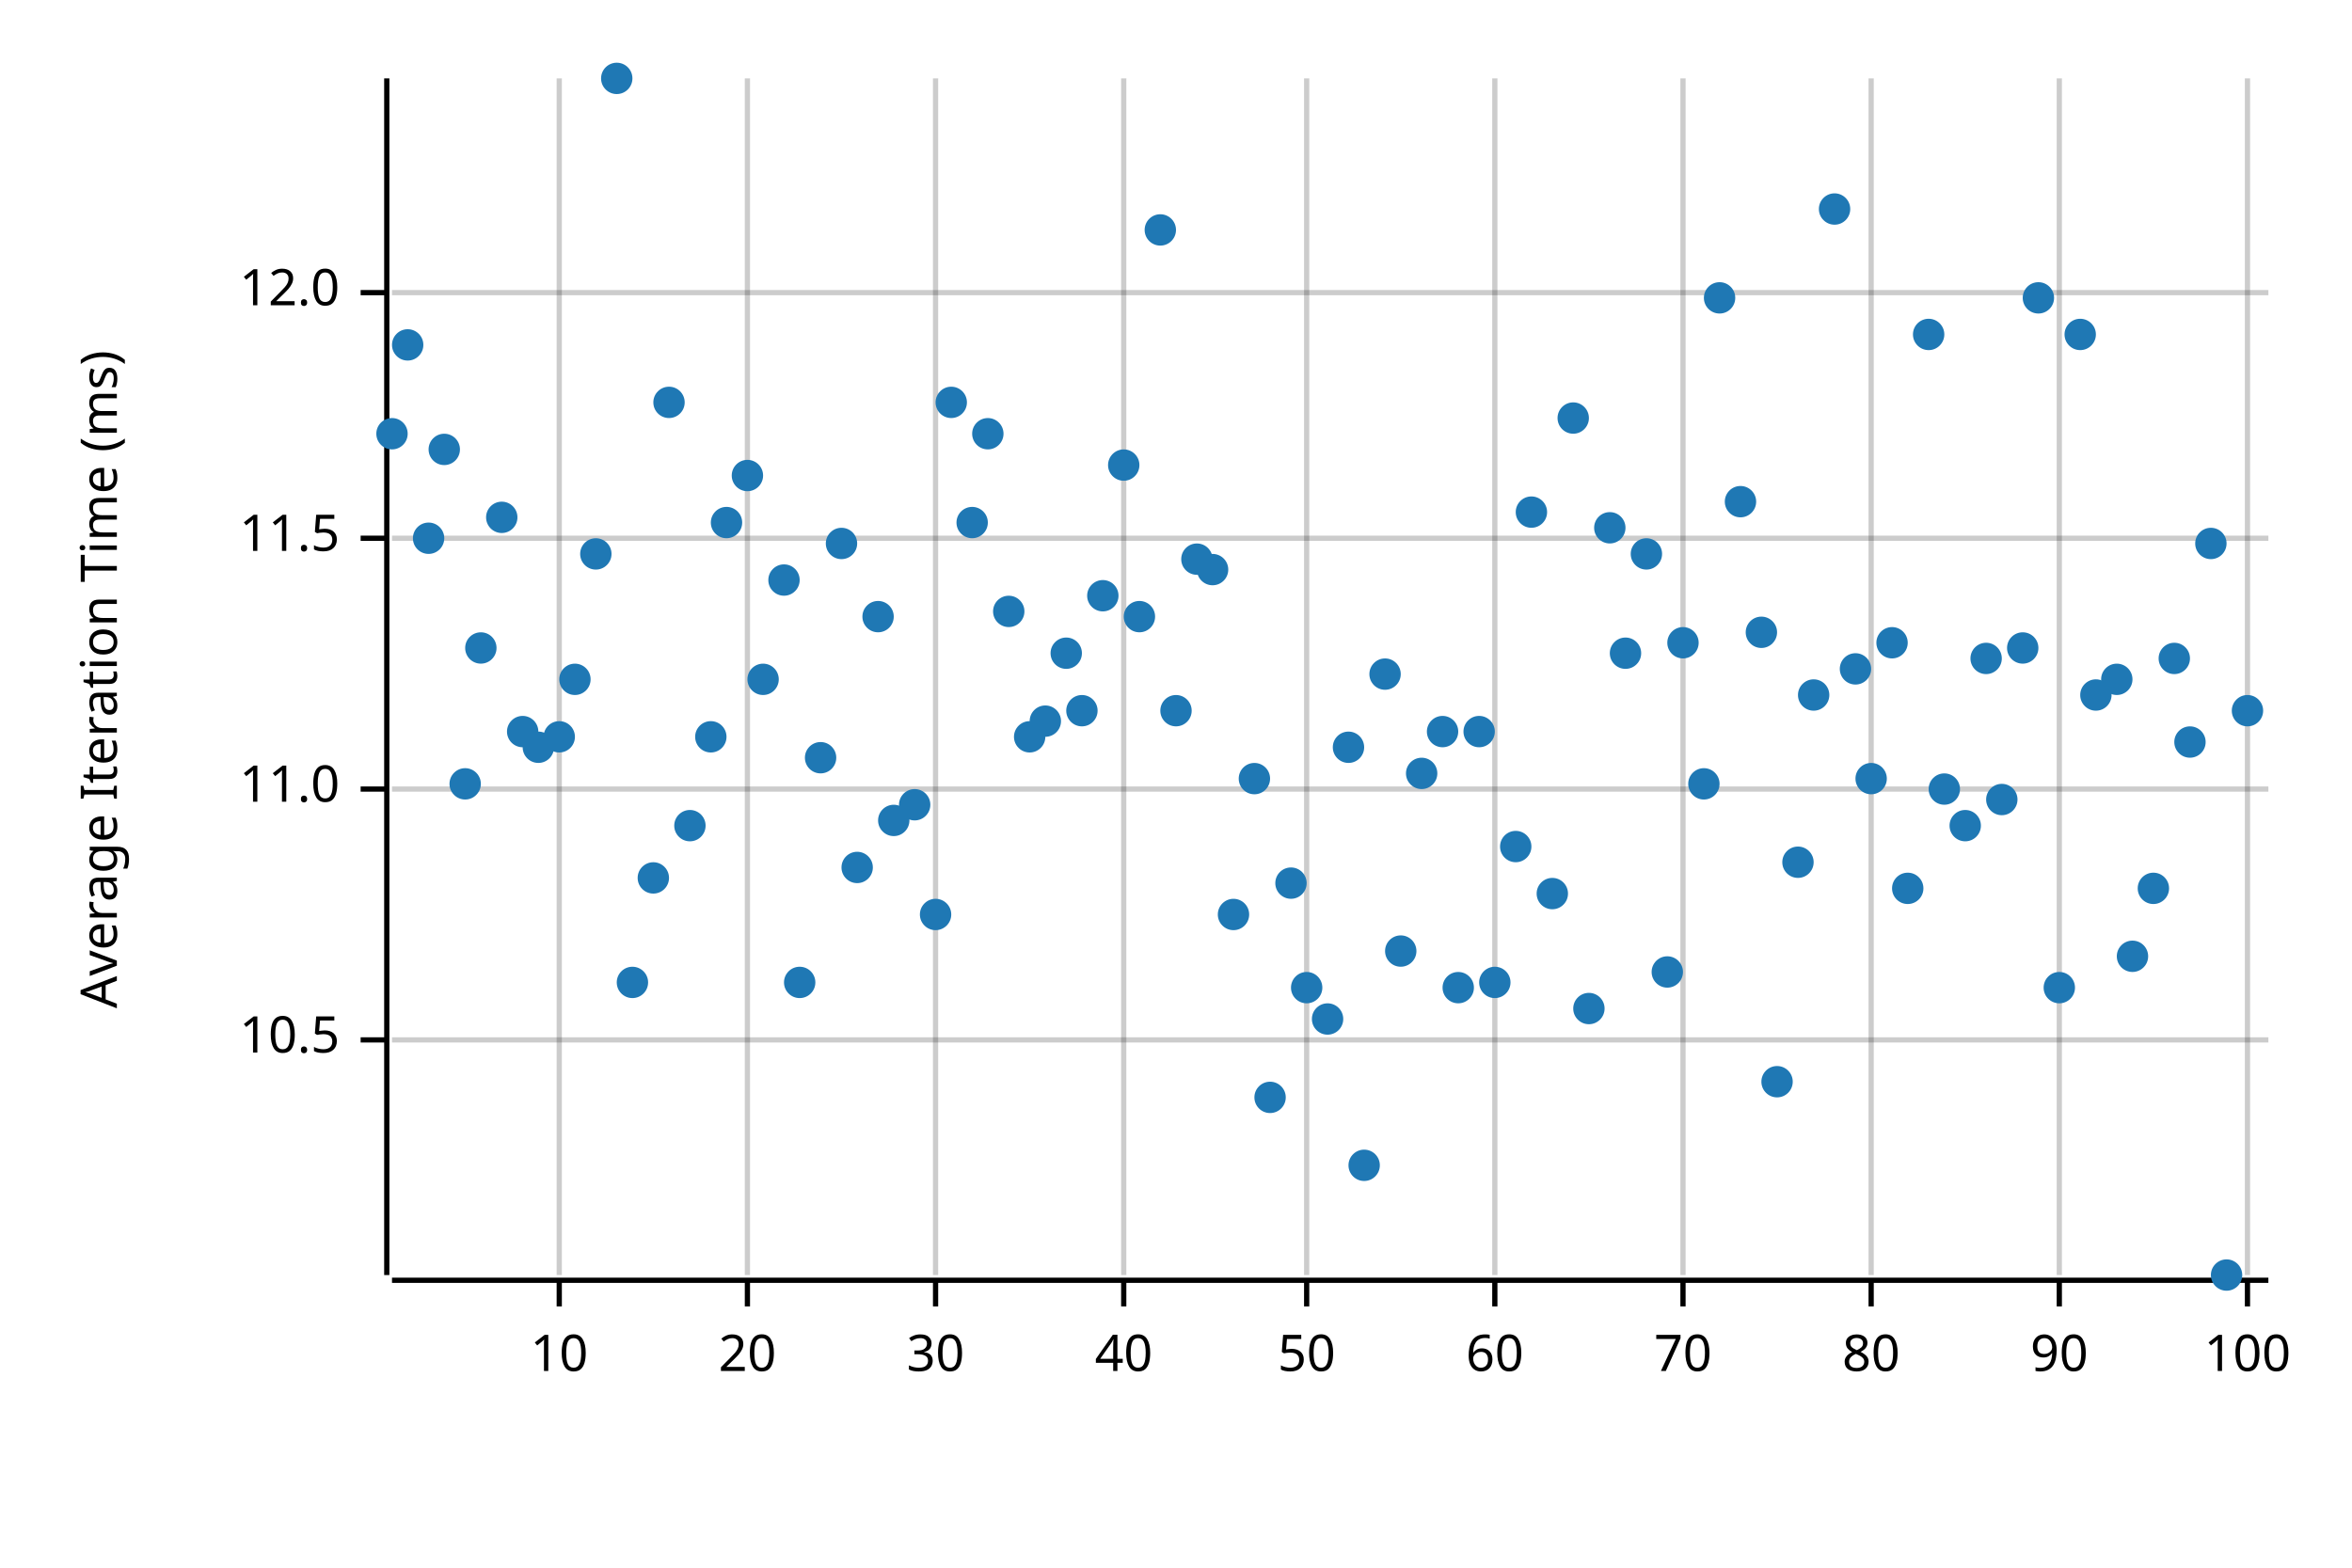
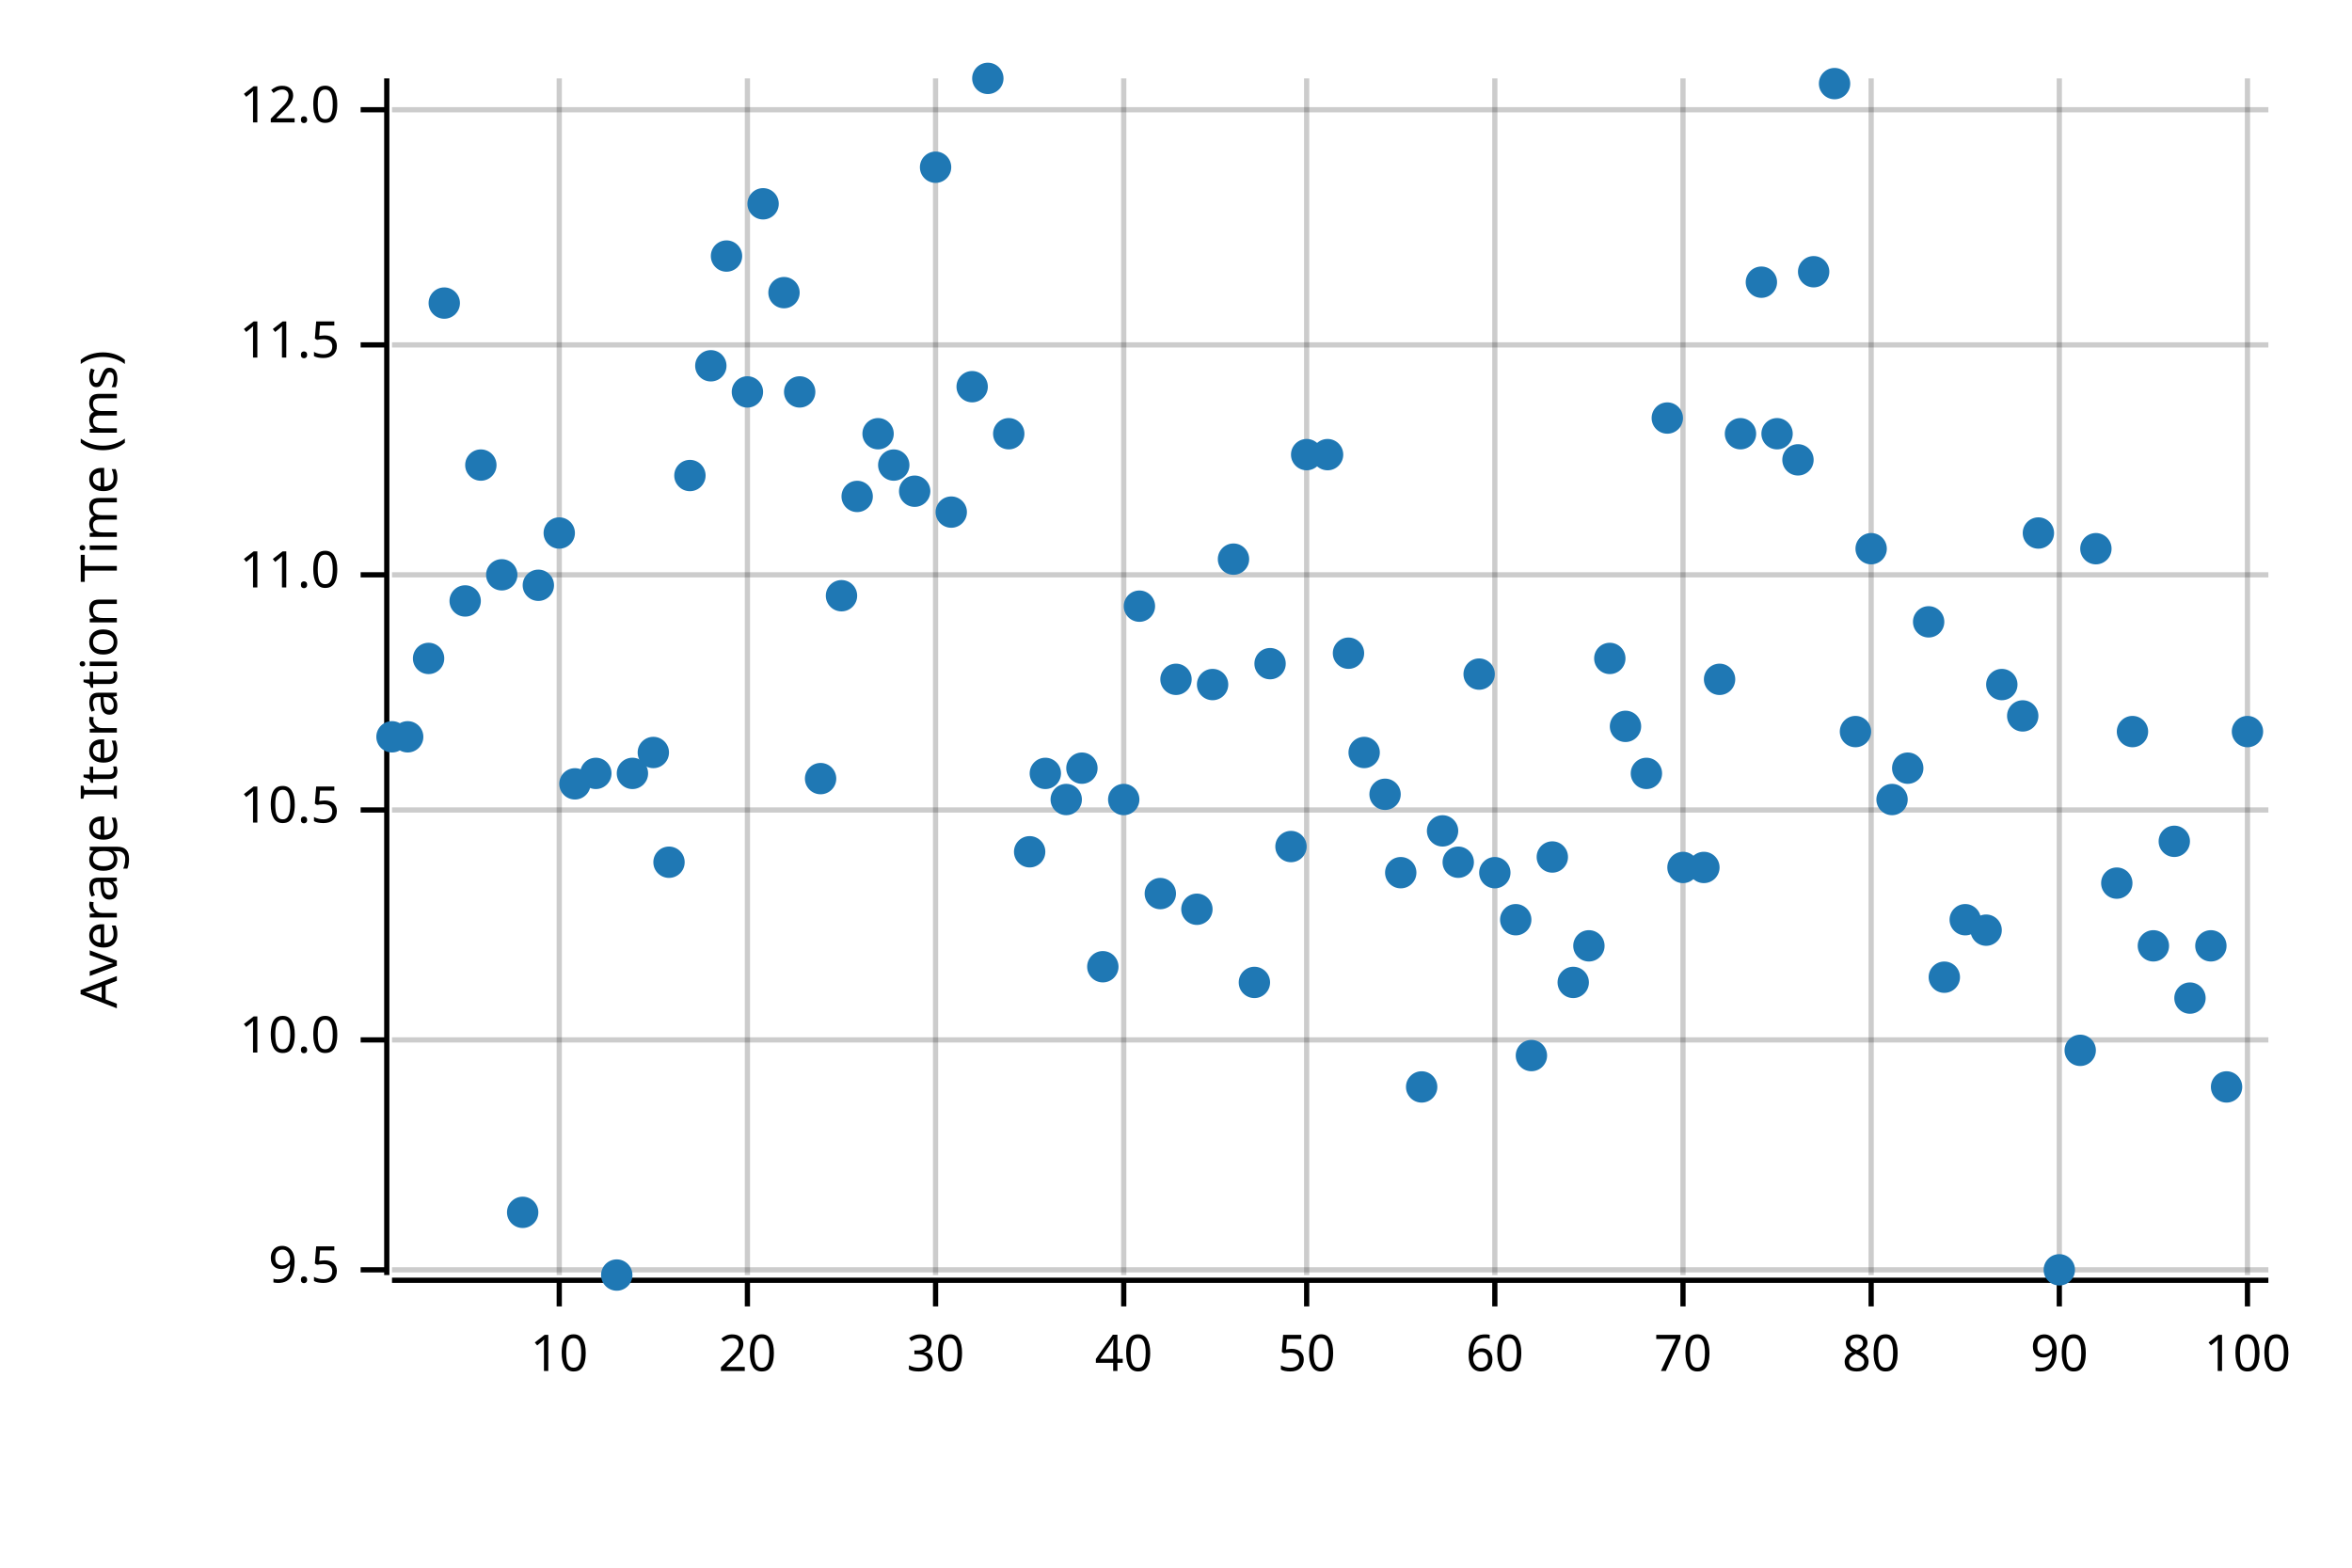
<svg xmlns="http://www.w3.org/2000/svg" width="450" height="300" viewBox="0 0 450 300">
  <text x="15" y="130" dy="0.76em" text-anchor="middle" font-family="sans-serif" font-size="9.677" opacity="1" fill="#000000" transform="rotate(270, 15, 130)">
Average Iteration Time (ms)
</text>
  <line opacity="0.2" stroke="#000000" stroke-width="1" x1="107" y1="244" x2="107" y2="15" />
  <line opacity="0.2" stroke="#000000" stroke-width="1" x1="143" y1="244" x2="143" y2="15" />
  <line opacity="0.2" stroke="#000000" stroke-width="1" x1="179" y1="244" x2="179" y2="15" />
  <line opacity="0.2" stroke="#000000" stroke-width="1" x1="215" y1="244" x2="215" y2="15" />
  <line opacity="0.2" stroke="#000000" stroke-width="1" x1="250" y1="244" x2="250" y2="15" />
  <line opacity="0.2" stroke="#000000" stroke-width="1" x1="286" y1="244" x2="286" y2="15" />
  <line opacity="0.2" stroke="#000000" stroke-width="1" x1="322" y1="244" x2="322" y2="15" />
  <line opacity="0.2" stroke="#000000" stroke-width="1" x1="358" y1="244" x2="358" y2="15" />
  <line opacity="0.2" stroke="#000000" stroke-width="1" x1="394" y1="244" x2="394" y2="15" />
  <line opacity="0.2" stroke="#000000" stroke-width="1" x1="430" y1="244" x2="430" y2="15" />
+   <line opacity="0.2" stroke="#000000" stroke-width="1" x1="75" y1="243" x2="434" y2="243" />
  <line opacity="0.2" stroke="#000000" stroke-width="1" x1="75" y1="199" x2="434" y2="199" />
-   <line opacity="0.2" stroke="#000000" stroke-width="1" x1="75" y1="151" x2="434" y2="151" />
-   <line opacity="0.2" stroke="#000000" stroke-width="1" x1="75" y1="103" x2="434" y2="103" />
-   <line opacity="0.2" stroke="#000000" stroke-width="1" x1="75" y1="56" x2="434" y2="56" />
+   <line opacity="0.2" stroke="#000000" stroke-width="1" x1="75" y1="155" x2="434" y2="155" />
+   <line opacity="0.2" stroke="#000000" stroke-width="1" x1="75" y1="110" x2="434" y2="110" />
+   <line opacity="0.2" stroke="#000000" stroke-width="1" x1="75" y1="66" x2="434" y2="66" />
+   <line opacity="0.2" stroke="#000000" stroke-width="1" x1="75" y1="21" x2="434" y2="21" />
  <polyline fill="none" opacity="1" stroke="#000000" stroke-width="1" points="74,15 74,244 " />
+   <text x="65" y="243" dy="0.5ex" text-anchor="end" font-family="sans-serif" font-size="9.677" opacity="1" fill="#000000">
+ 9.5
+ </text>
+   <polyline fill="none" opacity="1" stroke="#000000" stroke-width="1" points="69,243 74,243 " />
  <text x="65" y="199" dy="0.5ex" text-anchor="end" font-family="sans-serif" font-size="9.677" opacity="1" fill="#000000">
+ 10.0
+ </text>
+   <polyline fill="none" opacity="1" stroke="#000000" stroke-width="1" points="69,199 74,199 " />
+   <text x="65" y="155" dy="0.5ex" text-anchor="end" font-family="sans-serif" font-size="9.677" opacity="1" fill="#000000">
10.5
</text>
-   <polyline fill="none" opacity="1" stroke="#000000" stroke-width="1" points="69,199 74,199 " />
-   <text x="65" y="151" dy="0.5ex" text-anchor="end" font-family="sans-serif" font-size="9.677" opacity="1" fill="#000000">
+   <polyline fill="none" opacity="1" stroke="#000000" stroke-width="1" points="69,155 74,155 " />
+   <text x="65" y="110" dy="0.5ex" text-anchor="end" font-family="sans-serif" font-size="9.677" opacity="1" fill="#000000">
11.0
</text>
-   <polyline fill="none" opacity="1" stroke="#000000" stroke-width="1" points="69,151 74,151 " />
-   <text x="65" y="103" dy="0.5ex" text-anchor="end" font-family="sans-serif" font-size="9.677" opacity="1" fill="#000000">
+   <polyline fill="none" opacity="1" stroke="#000000" stroke-width="1" points="69,110 74,110 " />
+   <text x="65" y="66" dy="0.5ex" text-anchor="end" font-family="sans-serif" font-size="9.677" opacity="1" fill="#000000">
11.5
</text>
-   <polyline fill="none" opacity="1" stroke="#000000" stroke-width="1" points="69,103 74,103 " />
-   <text x="65" y="56" dy="0.5ex" text-anchor="end" font-family="sans-serif" font-size="9.677" opacity="1" fill="#000000">
+   <polyline fill="none" opacity="1" stroke="#000000" stroke-width="1" points="69,66 74,66 " />
+   <text x="65" y="21" dy="0.5ex" text-anchor="end" font-family="sans-serif" font-size="9.677" opacity="1" fill="#000000">
12.0
</text>
-   <polyline fill="none" opacity="1" stroke="#000000" stroke-width="1" points="69,56 74,56 " />
+   <polyline fill="none" opacity="1" stroke="#000000" stroke-width="1" points="69,21 74,21 " />
  <polyline fill="none" opacity="1" stroke="#000000" stroke-width="1" points="75,245 434,245 " />
  <text x="107" y="255" dy="0.76em" text-anchor="middle" font-family="sans-serif" font-size="9.677" opacity="1" fill="#000000">
10
</text>
  <polyline fill="none" opacity="1" stroke="#000000" stroke-width="1" points="107,245 107,250 " />
  <text x="143" y="255" dy="0.76em" text-anchor="middle" font-family="sans-serif" font-size="9.677" opacity="1" fill="#000000">
20
</text>
  <polyline fill="none" opacity="1" stroke="#000000" stroke-width="1" points="143,245 143,250 " />
  <text x="179" y="255" dy="0.76em" text-anchor="middle" font-family="sans-serif" font-size="9.677" opacity="1" fill="#000000">
30
</text>
  <polyline fill="none" opacity="1" stroke="#000000" stroke-width="1" points="179,245 179,250 " />
  <text x="215" y="255" dy="0.76em" text-anchor="middle" font-family="sans-serif" font-size="9.677" opacity="1" fill="#000000">
40
</text>
  <polyline fill="none" opacity="1" stroke="#000000" stroke-width="1" points="215,245 215,250 " />
  <text x="250" y="255" dy="0.76em" text-anchor="middle" font-family="sans-serif" font-size="9.677" opacity="1" fill="#000000">
50
</text>
  <polyline fill="none" opacity="1" stroke="#000000" stroke-width="1" points="250,245 250,250 " />
  <text x="286" y="255" dy="0.76em" text-anchor="middle" font-family="sans-serif" font-size="9.677" opacity="1" fill="#000000">
60
</text>
  <polyline fill="none" opacity="1" stroke="#000000" stroke-width="1" points="286,245 286,250 " />
  <text x="322" y="255" dy="0.76em" text-anchor="middle" font-family="sans-serif" font-size="9.677" opacity="1" fill="#000000">
70
</text>
  <polyline fill="none" opacity="1" stroke="#000000" stroke-width="1" points="322,245 322,250 " />
  <text x="358" y="255" dy="0.76em" text-anchor="middle" font-family="sans-serif" font-size="9.677" opacity="1" fill="#000000">
80
</text>
  <polyline fill="none" opacity="1" stroke="#000000" stroke-width="1" points="358,245 358,250 " />
  <text x="394" y="255" dy="0.76em" text-anchor="middle" font-family="sans-serif" font-size="9.677" opacity="1" fill="#000000">
90
</text>
  <polyline fill="none" opacity="1" stroke="#000000" stroke-width="1" points="394,245 394,250 " />
  <text x="430" y="255" dy="0.76em" text-anchor="middle" font-family="sans-serif" font-size="9.677" opacity="1" fill="#000000">
100
</text>
  <polyline fill="none" opacity="1" stroke="#000000" stroke-width="1" points="430,245 430,250 " />
-   <circle cx="75" cy="83" r="3" opacity="1" fill="#1F78B4" stroke="none" stroke-width="1" />
-   <circle cx="78" cy="66" r="3" opacity="1" fill="#1F78B4" stroke="none" stroke-width="1" />
-   <circle cx="82" cy="103" r="3" opacity="1" fill="#1F78B4" stroke="none" stroke-width="1" />
-   <circle cx="85" cy="86" r="3" opacity="1" fill="#1F78B4" stroke="none" stroke-width="1" />
-   <circle cx="89" cy="150" r="3" opacity="1" fill="#1F78B4" stroke="none" stroke-width="1" />
-   <circle cx="92" cy="124" r="3" opacity="1" fill="#1F78B4" stroke="none" stroke-width="1" />
-   <circle cx="96" cy="99" r="3" opacity="1" fill="#1F78B4" stroke="none" stroke-width="1" />
-   <circle cx="100" cy="140" r="3" opacity="1" fill="#1F78B4" stroke="none" stroke-width="1" />
-   <circle cx="103" cy="143" r="3" opacity="1" fill="#1F78B4" stroke="none" stroke-width="1" />
-   <circle cx="107" cy="141" r="3" opacity="1" fill="#1F78B4" stroke="none" stroke-width="1" />
-   <circle cx="110" cy="130" r="3" opacity="1" fill="#1F78B4" stroke="none" stroke-width="1" />
-   <circle cx="114" cy="106" r="3" opacity="1" fill="#1F78B4" stroke="none" stroke-width="1" />
-   <circle cx="118" cy="15" r="3" opacity="1" fill="#1F78B4" stroke="none" stroke-width="1" />
-   <circle cx="121" cy="188" r="3" opacity="1" fill="#1F78B4" stroke="none" stroke-width="1" />
-   <circle cx="125" cy="168" r="3" opacity="1" fill="#1F78B4" stroke="none" stroke-width="1" />
-   <circle cx="128" cy="77" r="3" opacity="1" fill="#1F78B4" stroke="none" stroke-width="1" />
-   <circle cx="132" cy="158" r="3" opacity="1" fill="#1F78B4" stroke="none" stroke-width="1" />
-   <circle cx="136" cy="141" r="3" opacity="1" fill="#1F78B4" stroke="none" stroke-width="1" />
-   <circle cx="139" cy="100" r="3" opacity="1" fill="#1F78B4" stroke="none" stroke-width="1" />
-   <circle cx="143" cy="91" r="3" opacity="1" fill="#1F78B4" stroke="none" stroke-width="1" />
-   <circle cx="146" cy="130" r="3" opacity="1" fill="#1F78B4" stroke="none" stroke-width="1" />
-   <circle cx="150" cy="111" r="3" opacity="1" fill="#1F78B4" stroke="none" stroke-width="1" />
-   <circle cx="153" cy="188" r="3" opacity="1" fill="#1F78B4" stroke="none" stroke-width="1" />
-   <circle cx="157" cy="145" r="3" opacity="1" fill="#1F78B4" stroke="none" stroke-width="1" />
-   <circle cx="161" cy="104" r="3" opacity="1" fill="#1F78B4" stroke="none" stroke-width="1" />
-   <circle cx="164" cy="166" r="3" opacity="1" fill="#1F78B4" stroke="none" stroke-width="1" />
-   <circle cx="168" cy="118" r="3" opacity="1" fill="#1F78B4" stroke="none" stroke-width="1" />
-   <circle cx="171" cy="157" r="3" opacity="1" fill="#1F78B4" stroke="none" stroke-width="1" />
-   <circle cx="175" cy="154" r="3" opacity="1" fill="#1F78B4" stroke="none" stroke-width="1" />
-   <circle cx="179" cy="175" r="3" opacity="1" fill="#1F78B4" stroke="none" stroke-width="1" />
-   <circle cx="182" cy="77" r="3" opacity="1" fill="#1F78B4" stroke="none" stroke-width="1" />
-   <circle cx="186" cy="100" r="3" opacity="1" fill="#1F78B4" stroke="none" stroke-width="1" />
-   <circle cx="189" cy="83" r="3" opacity="1" fill="#1F78B4" stroke="none" stroke-width="1" />
-   <circle cx="193" cy="117" r="3" opacity="1" fill="#1F78B4" stroke="none" stroke-width="1" />
-   <circle cx="197" cy="141" r="3" opacity="1" fill="#1F78B4" stroke="none" stroke-width="1" />
-   <circle cx="200" cy="138" r="3" opacity="1" fill="#1F78B4" stroke="none" stroke-width="1" />
-   <circle cx="204" cy="125" r="3" opacity="1" fill="#1F78B4" stroke="none" stroke-width="1" />
-   <circle cx="207" cy="136" r="3" opacity="1" fill="#1F78B4" stroke="none" stroke-width="1" />
-   <circle cx="211" cy="114" r="3" opacity="1" fill="#1F78B4" stroke="none" stroke-width="1" />
-   <circle cx="215" cy="89" r="3" opacity="1" fill="#1F78B4" stroke="none" stroke-width="1" />
-   <circle cx="218" cy="118" r="3" opacity="1" fill="#1F78B4" stroke="none" stroke-width="1" />
-   <circle cx="222" cy="44" r="3" opacity="1" fill="#1F78B4" stroke="none" stroke-width="1" />
-   <circle cx="225" cy="136" r="3" opacity="1" fill="#1F78B4" stroke="none" stroke-width="1" />
-   <circle cx="229" cy="107" r="3" opacity="1" fill="#1F78B4" stroke="none" stroke-width="1" />
-   <circle cx="232" cy="109" r="3" opacity="1" fill="#1F78B4" stroke="none" stroke-width="1" />
-   <circle cx="236" cy="175" r="3" opacity="1" fill="#1F78B4" stroke="none" stroke-width="1" />
-   <circle cx="240" cy="149" r="3" opacity="1" fill="#1F78B4" stroke="none" stroke-width="1" />
-   <circle cx="243" cy="210" r="3" opacity="1" fill="#1F78B4" stroke="none" stroke-width="1" />
-   <circle cx="247" cy="169" r="3" opacity="1" fill="#1F78B4" stroke="none" stroke-width="1" />
-   <circle cx="250" cy="189" r="3" opacity="1" fill="#1F78B4" stroke="none" stroke-width="1" />
-   <circle cx="254" cy="195" r="3" opacity="1" fill="#1F78B4" stroke="none" stroke-width="1" />
-   <circle cx="258" cy="143" r="3" opacity="1" fill="#1F78B4" stroke="none" stroke-width="1" />
-   <circle cx="261" cy="223" r="3" opacity="1" fill="#1F78B4" stroke="none" stroke-width="1" />
-   <circle cx="265" cy="129" r="3" opacity="1" fill="#1F78B4" stroke="none" stroke-width="1" />
-   <circle cx="268" cy="182" r="3" opacity="1" fill="#1F78B4" stroke="none" stroke-width="1" />
-   <circle cx="272" cy="148" r="3" opacity="1" fill="#1F78B4" stroke="none" stroke-width="1" />
-   <circle cx="276" cy="140" r="3" opacity="1" fill="#1F78B4" stroke="none" stroke-width="1" />
-   <circle cx="279" cy="189" r="3" opacity="1" fill="#1F78B4" stroke="none" stroke-width="1" />
-   <circle cx="283" cy="140" r="3" opacity="1" fill="#1F78B4" stroke="none" stroke-width="1" />
-   <circle cx="286" cy="188" r="3" opacity="1" fill="#1F78B4" stroke="none" stroke-width="1" />
-   <circle cx="290" cy="162" r="3" opacity="1" fill="#1F78B4" stroke="none" stroke-width="1" />
-   <circle cx="293" cy="98" r="3" opacity="1" fill="#1F78B4" stroke="none" stroke-width="1" />
-   <circle cx="297" cy="171" r="3" opacity="1" fill="#1F78B4" stroke="none" stroke-width="1" />
-   <circle cx="301" cy="80" r="3" opacity="1" fill="#1F78B4" stroke="none" stroke-width="1" />
-   <circle cx="304" cy="193" r="3" opacity="1" fill="#1F78B4" stroke="none" stroke-width="1" />
-   <circle cx="308" cy="101" r="3" opacity="1" fill="#1F78B4" stroke="none" stroke-width="1" />
-   <circle cx="311" cy="125" r="3" opacity="1" fill="#1F78B4" stroke="none" stroke-width="1" />
-   <circle cx="315" cy="106" r="3" opacity="1" fill="#1F78B4" stroke="none" stroke-width="1" />
-   <circle cx="319" cy="186" r="3" opacity="1" fill="#1F78B4" stroke="none" stroke-width="1" />
-   <circle cx="322" cy="123" r="3" opacity="1" fill="#1F78B4" stroke="none" stroke-width="1" />
-   <circle cx="326" cy="150" r="3" opacity="1" fill="#1F78B4" stroke="none" stroke-width="1" />
-   <circle cx="329" cy="57" r="3" opacity="1" fill="#1F78B4" stroke="none" stroke-width="1" />
-   <circle cx="333" cy="96" r="3" opacity="1" fill="#1F78B4" stroke="none" stroke-width="1" />
-   <circle cx="337" cy="121" r="3" opacity="1" fill="#1F78B4" stroke="none" stroke-width="1" />
-   <circle cx="340" cy="207" r="3" opacity="1" fill="#1F78B4" stroke="none" stroke-width="1" />
-   <circle cx="344" cy="165" r="3" opacity="1" fill="#1F78B4" stroke="none" stroke-width="1" />
-   <circle cx="347" cy="133" r="3" opacity="1" fill="#1F78B4" stroke="none" stroke-width="1" />
-   <circle cx="351" cy="40" r="3" opacity="1" fill="#1F78B4" stroke="none" stroke-width="1" />
-   <circle cx="355" cy="128" r="3" opacity="1" fill="#1F78B4" stroke="none" stroke-width="1" />
-   <circle cx="358" cy="149" r="3" opacity="1" fill="#1F78B4" stroke="none" stroke-width="1" />
-   <circle cx="362" cy="123" r="3" opacity="1" fill="#1F78B4" stroke="none" stroke-width="1" />
-   <circle cx="365" cy="170" r="3" opacity="1" fill="#1F78B4" stroke="none" stroke-width="1" />
-   <circle cx="369" cy="64" r="3" opacity="1" fill="#1F78B4" stroke="none" stroke-width="1" />
-   <circle cx="372" cy="151" r="3" opacity="1" fill="#1F78B4" stroke="none" stroke-width="1" />
-   <circle cx="376" cy="158" r="3" opacity="1" fill="#1F78B4" stroke="none" stroke-width="1" />
-   <circle cx="380" cy="126" r="3" opacity="1" fill="#1F78B4" stroke="none" stroke-width="1" />
-   <circle cx="383" cy="153" r="3" opacity="1" fill="#1F78B4" stroke="none" stroke-width="1" />
-   <circle cx="387" cy="124" r="3" opacity="1" fill="#1F78B4" stroke="none" stroke-width="1" />
-   <circle cx="390" cy="57" r="3" opacity="1" fill="#1F78B4" stroke="none" stroke-width="1" />
-   <circle cx="394" cy="189" r="3" opacity="1" fill="#1F78B4" stroke="none" stroke-width="1" />
-   <circle cx="398" cy="64" r="3" opacity="1" fill="#1F78B4" stroke="none" stroke-width="1" />
-   <circle cx="401" cy="133" r="3" opacity="1" fill="#1F78B4" stroke="none" stroke-width="1" />
-   <circle cx="405" cy="130" r="3" opacity="1" fill="#1F78B4" stroke="none" stroke-width="1" />
-   <circle cx="408" cy="183" r="3" opacity="1" fill="#1F78B4" stroke="none" stroke-width="1" />
-   <circle cx="412" cy="170" r="3" opacity="1" fill="#1F78B4" stroke="none" stroke-width="1" />
-   <circle cx="416" cy="126" r="3" opacity="1" fill="#1F78B4" stroke="none" stroke-width="1" />
-   <circle cx="419" cy="142" r="3" opacity="1" fill="#1F78B4" stroke="none" stroke-width="1" />
-   <circle cx="423" cy="104" r="3" opacity="1" fill="#1F78B4" stroke="none" stroke-width="1" />
-   <circle cx="426" cy="244" r="3" opacity="1" fill="#1F78B4" stroke="none" stroke-width="1" />
-   <circle cx="430" cy="136" r="3" opacity="1" fill="#1F78B4" stroke="none" stroke-width="1" />
+   <circle cx="75" cy="141" r="3" opacity="1" fill="#1F78B4" stroke="none" stroke-width="1" />
+   <circle cx="78" cy="141" r="3" opacity="1" fill="#1F78B4" stroke="none" stroke-width="1" />
+   <circle cx="82" cy="126" r="3" opacity="1" fill="#1F78B4" stroke="none" stroke-width="1" />
+   <circle cx="85" cy="58" r="3" opacity="1" fill="#1F78B4" stroke="none" stroke-width="1" />
+   <circle cx="89" cy="115" r="3" opacity="1" fill="#1F78B4" stroke="none" stroke-width="1" />
+   <circle cx="92" cy="89" r="3" opacity="1" fill="#1F78B4" stroke="none" stroke-width="1" />
+   <circle cx="96" cy="110" r="3" opacity="1" fill="#1F78B4" stroke="none" stroke-width="1" />
+   <circle cx="100" cy="232" r="3" opacity="1" fill="#1F78B4" stroke="none" stroke-width="1" />
+   <circle cx="103" cy="112" r="3" opacity="1" fill="#1F78B4" stroke="none" stroke-width="1" />
+   <circle cx="107" cy="102" r="3" opacity="1" fill="#1F78B4" stroke="none" stroke-width="1" />
+   <circle cx="110" cy="150" r="3" opacity="1" fill="#1F78B4" stroke="none" stroke-width="1" />
+   <circle cx="114" cy="148" r="3" opacity="1" fill="#1F78B4" stroke="none" stroke-width="1" />
+   <circle cx="118" cy="244" r="3" opacity="1" fill="#1F78B4" stroke="none" stroke-width="1" />
+   <circle cx="121" cy="148" r="3" opacity="1" fill="#1F78B4" stroke="none" stroke-width="1" />
+   <circle cx="125" cy="144" r="3" opacity="1" fill="#1F78B4" stroke="none" stroke-width="1" />
+   <circle cx="128" cy="165" r="3" opacity="1" fill="#1F78B4" stroke="none" stroke-width="1" />
+   <circle cx="132" cy="91" r="3" opacity="1" fill="#1F78B4" stroke="none" stroke-width="1" />
+   <circle cx="136" cy="70" r="3" opacity="1" fill="#1F78B4" stroke="none" stroke-width="1" />
+   <circle cx="139" cy="49" r="3" opacity="1" fill="#1F78B4" stroke="none" stroke-width="1" />
+   <circle cx="143" cy="75" r="3" opacity="1" fill="#1F78B4" stroke="none" stroke-width="1" />
+   <circle cx="146" cy="39" r="3" opacity="1" fill="#1F78B4" stroke="none" stroke-width="1" />
+   <circle cx="150" cy="56" r="3" opacity="1" fill="#1F78B4" stroke="none" stroke-width="1" />
+   <circle cx="153" cy="75" r="3" opacity="1" fill="#1F78B4" stroke="none" stroke-width="1" />
+   <circle cx="157" cy="149" r="3" opacity="1" fill="#1F78B4" stroke="none" stroke-width="1" />
+   <circle cx="161" cy="114" r="3" opacity="1" fill="#1F78B4" stroke="none" stroke-width="1" />
+   <circle cx="164" cy="95" r="3" opacity="1" fill="#1F78B4" stroke="none" stroke-width="1" />
+   <circle cx="168" cy="83" r="3" opacity="1" fill="#1F78B4" stroke="none" stroke-width="1" />
+   <circle cx="171" cy="89" r="3" opacity="1" fill="#1F78B4" stroke="none" stroke-width="1" />
+   <circle cx="175" cy="94" r="3" opacity="1" fill="#1F78B4" stroke="none" stroke-width="1" />
+   <circle cx="179" cy="32" r="3" opacity="1" fill="#1F78B4" stroke="none" stroke-width="1" />
+   <circle cx="182" cy="98" r="3" opacity="1" fill="#1F78B4" stroke="none" stroke-width="1" />
+   <circle cx="186" cy="74" r="3" opacity="1" fill="#1F78B4" stroke="none" stroke-width="1" />
+   <circle cx="189" cy="15" r="3" opacity="1" fill="#1F78B4" stroke="none" stroke-width="1" />
+   <circle cx="193" cy="83" r="3" opacity="1" fill="#1F78B4" stroke="none" stroke-width="1" />
+   <circle cx="197" cy="163" r="3" opacity="1" fill="#1F78B4" stroke="none" stroke-width="1" />
+   <circle cx="200" cy="148" r="3" opacity="1" fill="#1F78B4" stroke="none" stroke-width="1" />
+   <circle cx="204" cy="153" r="3" opacity="1" fill="#1F78B4" stroke="none" stroke-width="1" />
+   <circle cx="207" cy="147" r="3" opacity="1" fill="#1F78B4" stroke="none" stroke-width="1" />
+   <circle cx="211" cy="185" r="3" opacity="1" fill="#1F78B4" stroke="none" stroke-width="1" />
+   <circle cx="215" cy="153" r="3" opacity="1" fill="#1F78B4" stroke="none" stroke-width="1" />
+   <circle cx="218" cy="116" r="3" opacity="1" fill="#1F78B4" stroke="none" stroke-width="1" />
+   <circle cx="222" cy="171" r="3" opacity="1" fill="#1F78B4" stroke="none" stroke-width="1" />
+   <circle cx="225" cy="130" r="3" opacity="1" fill="#1F78B4" stroke="none" stroke-width="1" />
+   <circle cx="229" cy="174" r="3" opacity="1" fill="#1F78B4" stroke="none" stroke-width="1" />
+   <circle cx="232" cy="131" r="3" opacity="1" fill="#1F78B4" stroke="none" stroke-width="1" />
+   <circle cx="236" cy="107" r="3" opacity="1" fill="#1F78B4" stroke="none" stroke-width="1" />
+   <circle cx="240" cy="188" r="3" opacity="1" fill="#1F78B4" stroke="none" stroke-width="1" />
+   <circle cx="243" cy="127" r="3" opacity="1" fill="#1F78B4" stroke="none" stroke-width="1" />
+   <circle cx="247" cy="162" r="3" opacity="1" fill="#1F78B4" stroke="none" stroke-width="1" />
+   <circle cx="250" cy="87" r="3" opacity="1" fill="#1F78B4" stroke="none" stroke-width="1" />
+   <circle cx="254" cy="87" r="3" opacity="1" fill="#1F78B4" stroke="none" stroke-width="1" />
+   <circle cx="258" cy="125" r="3" opacity="1" fill="#1F78B4" stroke="none" stroke-width="1" />
+   <circle cx="261" cy="144" r="3" opacity="1" fill="#1F78B4" stroke="none" stroke-width="1" />
+   <circle cx="265" cy="152" r="3" opacity="1" fill="#1F78B4" stroke="none" stroke-width="1" />
+   <circle cx="268" cy="167" r="3" opacity="1" fill="#1F78B4" stroke="none" stroke-width="1" />
+   <circle cx="272" cy="208" r="3" opacity="1" fill="#1F78B4" stroke="none" stroke-width="1" />
+   <circle cx="276" cy="159" r="3" opacity="1" fill="#1F78B4" stroke="none" stroke-width="1" />
+   <circle cx="279" cy="165" r="3" opacity="1" fill="#1F78B4" stroke="none" stroke-width="1" />
+   <circle cx="283" cy="129" r="3" opacity="1" fill="#1F78B4" stroke="none" stroke-width="1" />
+   <circle cx="286" cy="167" r="3" opacity="1" fill="#1F78B4" stroke="none" stroke-width="1" />
+   <circle cx="290" cy="176" r="3" opacity="1" fill="#1F78B4" stroke="none" stroke-width="1" />
+   <circle cx="293" cy="202" r="3" opacity="1" fill="#1F78B4" stroke="none" stroke-width="1" />
+   <circle cx="297" cy="164" r="3" opacity="1" fill="#1F78B4" stroke="none" stroke-width="1" />
+   <circle cx="301" cy="188" r="3" opacity="1" fill="#1F78B4" stroke="none" stroke-width="1" />
+   <circle cx="304" cy="181" r="3" opacity="1" fill="#1F78B4" stroke="none" stroke-width="1" />
+   <circle cx="308" cy="126" r="3" opacity="1" fill="#1F78B4" stroke="none" stroke-width="1" />
+   <circle cx="311" cy="139" r="3" opacity="1" fill="#1F78B4" stroke="none" stroke-width="1" />
+   <circle cx="315" cy="148" r="3" opacity="1" fill="#1F78B4" stroke="none" stroke-width="1" />
+   <circle cx="319" cy="80" r="3" opacity="1" fill="#1F78B4" stroke="none" stroke-width="1" />
+   <circle cx="322" cy="166" r="3" opacity="1" fill="#1F78B4" stroke="none" stroke-width="1" />
+   <circle cx="326" cy="166" r="3" opacity="1" fill="#1F78B4" stroke="none" stroke-width="1" />
+   <circle cx="329" cy="130" r="3" opacity="1" fill="#1F78B4" stroke="none" stroke-width="1" />
+   <circle cx="333" cy="83" r="3" opacity="1" fill="#1F78B4" stroke="none" stroke-width="1" />
+   <circle cx="337" cy="54" r="3" opacity="1" fill="#1F78B4" stroke="none" stroke-width="1" />
+   <circle cx="340" cy="83" r="3" opacity="1" fill="#1F78B4" stroke="none" stroke-width="1" />
+   <circle cx="344" cy="88" r="3" opacity="1" fill="#1F78B4" stroke="none" stroke-width="1" />
+   <circle cx="347" cy="52" r="3" opacity="1" fill="#1F78B4" stroke="none" stroke-width="1" />
+   <circle cx="351" cy="16" r="3" opacity="1" fill="#1F78B4" stroke="none" stroke-width="1" />
+   <circle cx="355" cy="140" r="3" opacity="1" fill="#1F78B4" stroke="none" stroke-width="1" />
+   <circle cx="358" cy="105" r="3" opacity="1" fill="#1F78B4" stroke="none" stroke-width="1" />
+   <circle cx="362" cy="153" r="3" opacity="1" fill="#1F78B4" stroke="none" stroke-width="1" />
+   <circle cx="365" cy="147" r="3" opacity="1" fill="#1F78B4" stroke="none" stroke-width="1" />
+   <circle cx="369" cy="119" r="3" opacity="1" fill="#1F78B4" stroke="none" stroke-width="1" />
+   <circle cx="372" cy="187" r="3" opacity="1" fill="#1F78B4" stroke="none" stroke-width="1" />
+   <circle cx="376" cy="176" r="3" opacity="1" fill="#1F78B4" stroke="none" stroke-width="1" />
+   <circle cx="380" cy="178" r="3" opacity="1" fill="#1F78B4" stroke="none" stroke-width="1" />
+   <circle cx="383" cy="131" r="3" opacity="1" fill="#1F78B4" stroke="none" stroke-width="1" />
+   <circle cx="387" cy="137" r="3" opacity="1" fill="#1F78B4" stroke="none" stroke-width="1" />
+   <circle cx="390" cy="102" r="3" opacity="1" fill="#1F78B4" stroke="none" stroke-width="1" />
+   <circle cx="394" cy="243" r="3" opacity="1" fill="#1F78B4" stroke="none" stroke-width="1" />
+   <circle cx="398" cy="201" r="3" opacity="1" fill="#1F78B4" stroke="none" stroke-width="1" />
+   <circle cx="401" cy="105" r="3" opacity="1" fill="#1F78B4" stroke="none" stroke-width="1" />
+   <circle cx="405" cy="169" r="3" opacity="1" fill="#1F78B4" stroke="none" stroke-width="1" />
+   <circle cx="408" cy="140" r="3" opacity="1" fill="#1F78B4" stroke="none" stroke-width="1" />
+   <circle cx="412" cy="181" r="3" opacity="1" fill="#1F78B4" stroke="none" stroke-width="1" />
+   <circle cx="416" cy="161" r="3" opacity="1" fill="#1F78B4" stroke="none" stroke-width="1" />
+   <circle cx="419" cy="191" r="3" opacity="1" fill="#1F78B4" stroke="none" stroke-width="1" />
+   <circle cx="423" cy="181" r="3" opacity="1" fill="#1F78B4" stroke="none" stroke-width="1" />
+   <circle cx="426" cy="208" r="3" opacity="1" fill="#1F78B4" stroke="none" stroke-width="1" />
+   <circle cx="430" cy="140" r="3" opacity="1" fill="#1F78B4" stroke="none" stroke-width="1" />
</svg>
